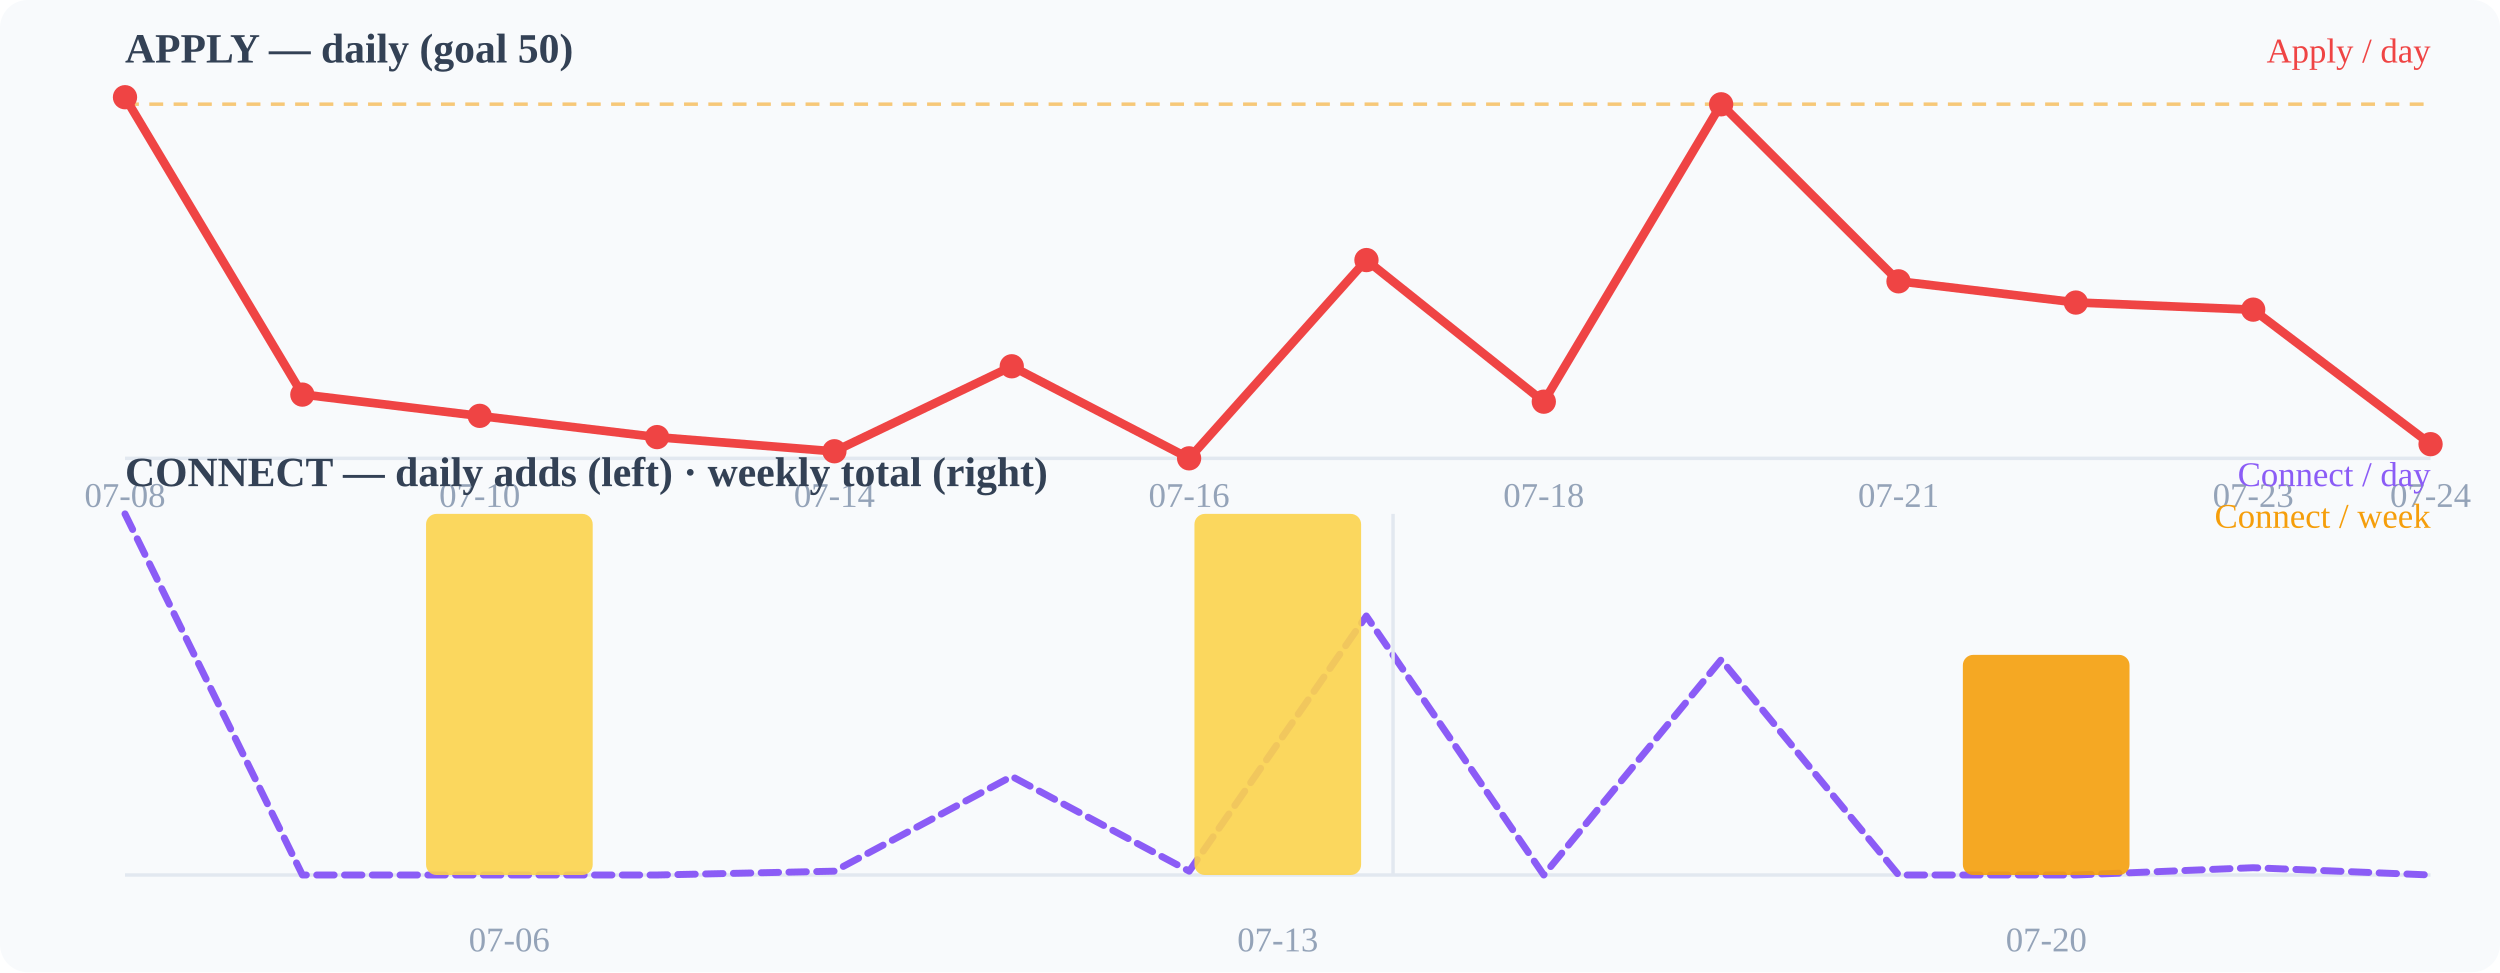
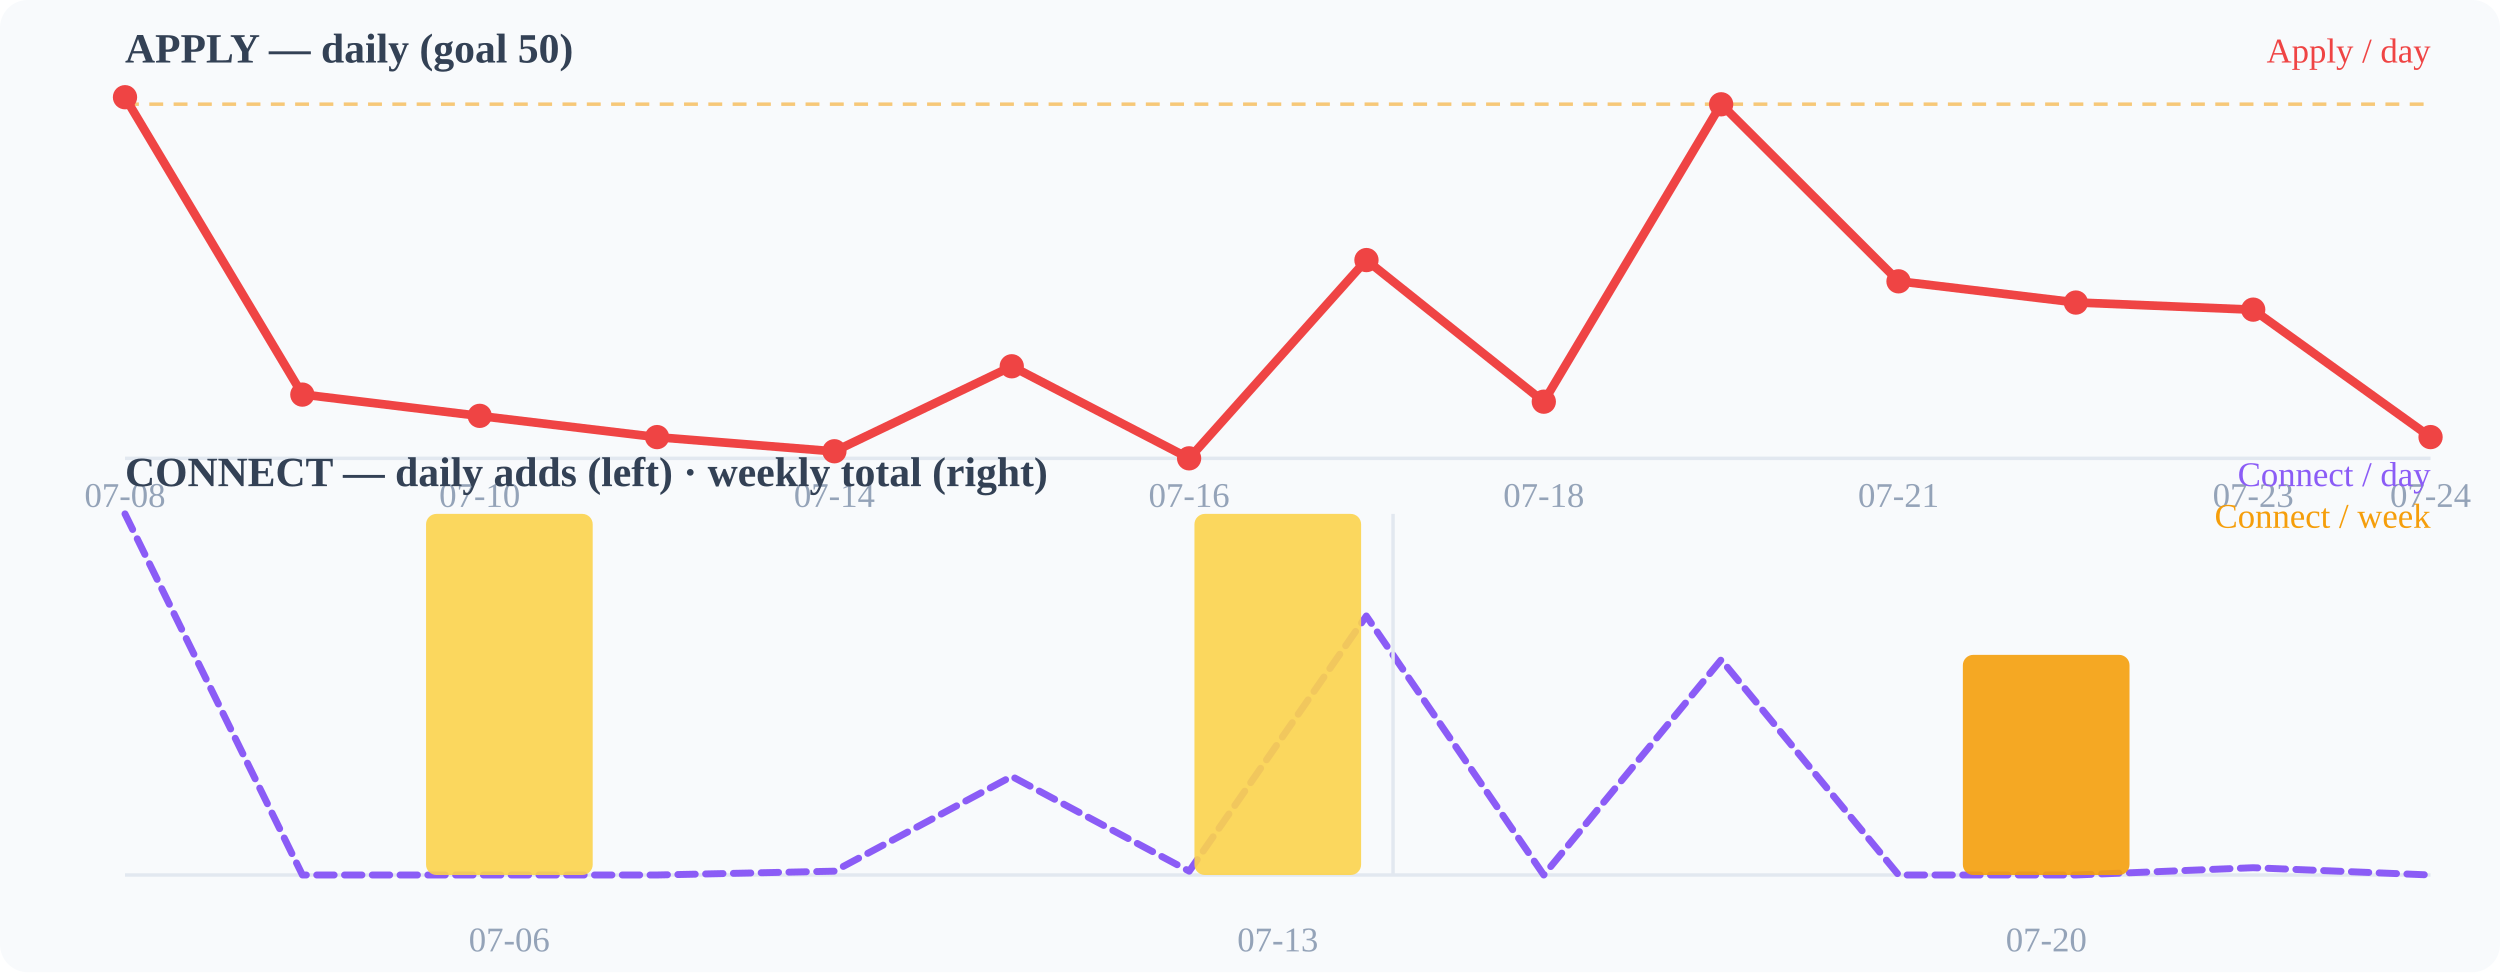
<svg xmlns="http://www.w3.org/2000/svg" width="720" height="280" viewBox="0 0 720 280">
  <rect width="720" height="280" fill="#f8fafc" rx="8" />
  <text x="36" y="18" font-size="12" font-weight="600" fill="#334155">APPLY — daily (goal 50)</text>
  <line x1="36" y1="132" x2="700" y2="132" stroke="#e2e8f0" stroke-width="1" />
  <line x1="36" y1="30.0" x2="700" y2="30.0" stroke="#f59e0b" stroke-width="1" stroke-dasharray="4 3" opacity="0.55" />
-   <polyline points="36.0,28.0 87.1,113.6 138.2,119.8 189.2,125.9 240.3,130.0 291.4,105.5 342.5,132.0 393.5,74.9 444.6,115.7 495.7,30.0 546.8,81.0 597.8,87.1 648.9,89.2 700.0,127.9" fill="none" stroke="#ef4444" stroke-width="2.5" stroke-linecap="round" stroke-linejoin="round" />
+   <polyline points="36.0,28.0 87.1,113.6 138.2,119.8 189.2,125.9 240.3,130.0 291.4,105.5 342.5,132.0 393.5,74.9 444.6,115.7 495.7,30.0 546.8,81.0 597.8,87.1 648.9,89.2 700.0,125.9" fill="none" stroke="#ef4444" stroke-width="2.5" stroke-linecap="round" stroke-linejoin="round" />
  <circle cx="36" cy="28" r="3.5" fill="#ef4444" />
  <circle cx="87.077" cy="113.647" r="3.5" fill="#ef4444" />
  <circle cx="138.154" cy="119.765" r="3.5" fill="#ef4444" />
  <circle cx="189.231" cy="125.882" r="3.5" fill="#ef4444" />
  <circle cx="240.308" cy="129.961" r="3.5" fill="#ef4444" />
  <circle cx="291.385" cy="105.49" r="3.5" fill="#ef4444" />
  <circle cx="342.462" cy="132" r="3.5" fill="#ef4444" />
  <circle cx="393.538" cy="74.902" r="3.5" fill="#ef4444" />
  <circle cx="444.615" cy="115.686" r="3.5" fill="#ef4444" />
  <circle cx="495.692" cy="30.039" r="3.5" fill="#ef4444" />
  <circle cx="546.769" cy="81.02" r="3.5" fill="#ef4444" />
  <circle cx="597.846" cy="87.137" r="3.5" fill="#ef4444" />
  <circle cx="648.923" cy="89.176" r="3.5" fill="#ef4444" />
-   <circle cx="700" cy="127.922" r="3.5" fill="#ef4444" />
+   <circle cx="700" cy="125.882" r="3.5" fill="#ef4444" />
  <text x="36" y="146" font-size="10" fill="#94a3b8" text-anchor="middle">07-08</text>
  <text x="138.154" y="146" font-size="10" fill="#94a3b8" text-anchor="middle">07-10</text>
  <text x="240.308" y="146" font-size="10" fill="#94a3b8" text-anchor="middle">07-14</text>
  <text x="342.462" y="146" font-size="10" fill="#94a3b8" text-anchor="middle">07-16</text>
  <text x="444.615" y="146" font-size="10" fill="#94a3b8" text-anchor="middle">07-18</text>
  <text x="546.769" y="146" font-size="10" fill="#94a3b8" text-anchor="middle">07-21</text>
  <text x="648.923" y="146" font-size="10" fill="#94a3b8" text-anchor="middle">07-23</text>
  <text x="700" y="146" font-size="10" fill="#94a3b8" text-anchor="middle">07-24</text>
  <text x="36" y="140" font-size="12" font-weight="600" fill="#334155">CONNECT — daily adds (left) · weekly total (right)</text>
  <line x1="36" y1="252" x2="700" y2="252" stroke="#e2e8f0" stroke-width="1" />
  <polyline points="36.0,148.0 87.1,252.0 138.2,252.0 189.2,252.0 240.3,250.9 291.4,223.6 342.5,250.9 393.5,177.4 444.6,252.0 495.7,190.0 546.8,252.0 597.8,252.0 648.9,249.9 700.0,252.0" fill="none" stroke="#8b5cf6" stroke-width="2" stroke-linecap="round" stroke-linejoin="round" stroke-dasharray="5 3" />
  <rect x="122.7" y="148.0" width="48" height="104.0" rx="3" fill="#fcd34d" opacity="0.9" />
  <rect x="344.0" y="148.0" width="48" height="104.0" rx="3" fill="#fcd34d" opacity="0.9" />
  <rect x="565.3" y="188.6" width="48" height="63.4" rx="3" fill="#f59e0b" opacity="0.9" />
  <line x1="401.2" y1="148" x2="401.2" y2="252" stroke="#e2e8f0" stroke-width="1" />
  <text x="146.667" y="274" font-size="10" fill="#94a3b8" text-anchor="middle">07-06</text>
  <text x="368" y="274" font-size="10" fill="#94a3b8" text-anchor="middle">07-13</text>
  <text x="589.333" y="274" font-size="10" fill="#94a3b8" text-anchor="middle">07-20</text>
  <text x="700" y="18" font-size="10" fill="#ef4444" text-anchor="end">Apply / day</text>
  <text x="700" y="140" font-size="10" fill="#8b5cf6" text-anchor="end">Connect / day</text>
  <text x="700" y="152" font-size="10" fill="#f59e0b" text-anchor="end">Connect / week</text>
</svg>
